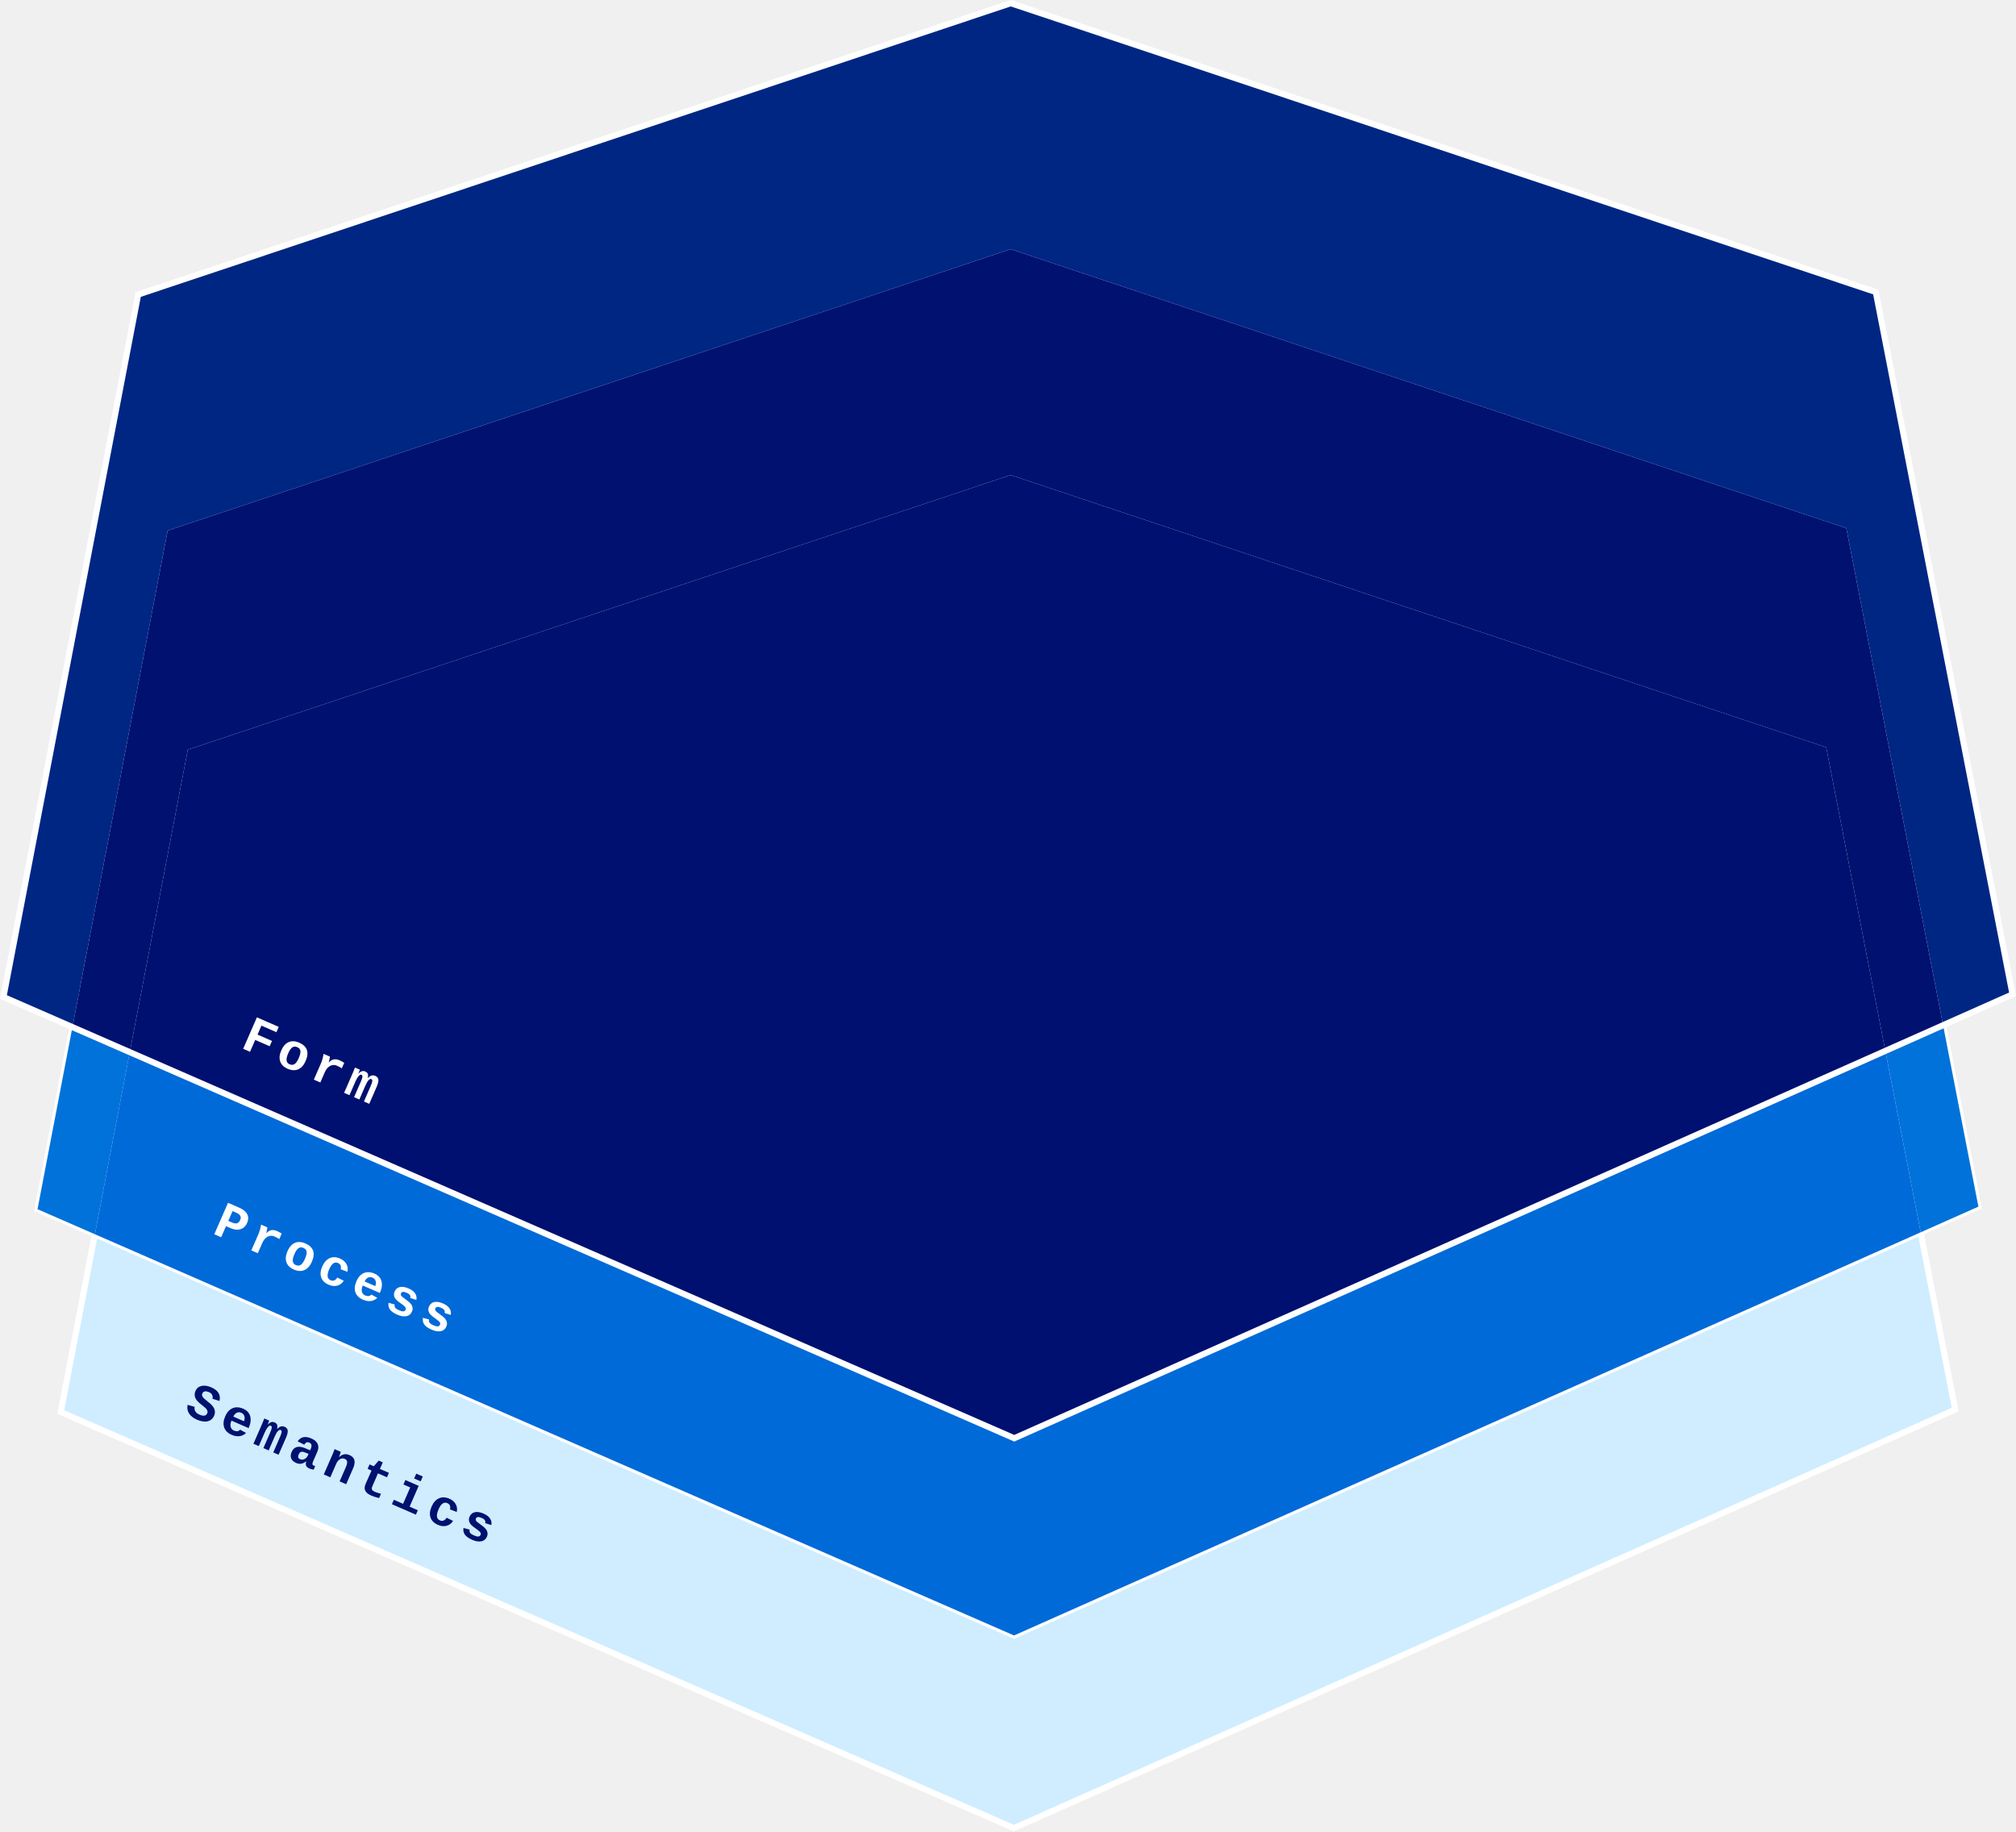
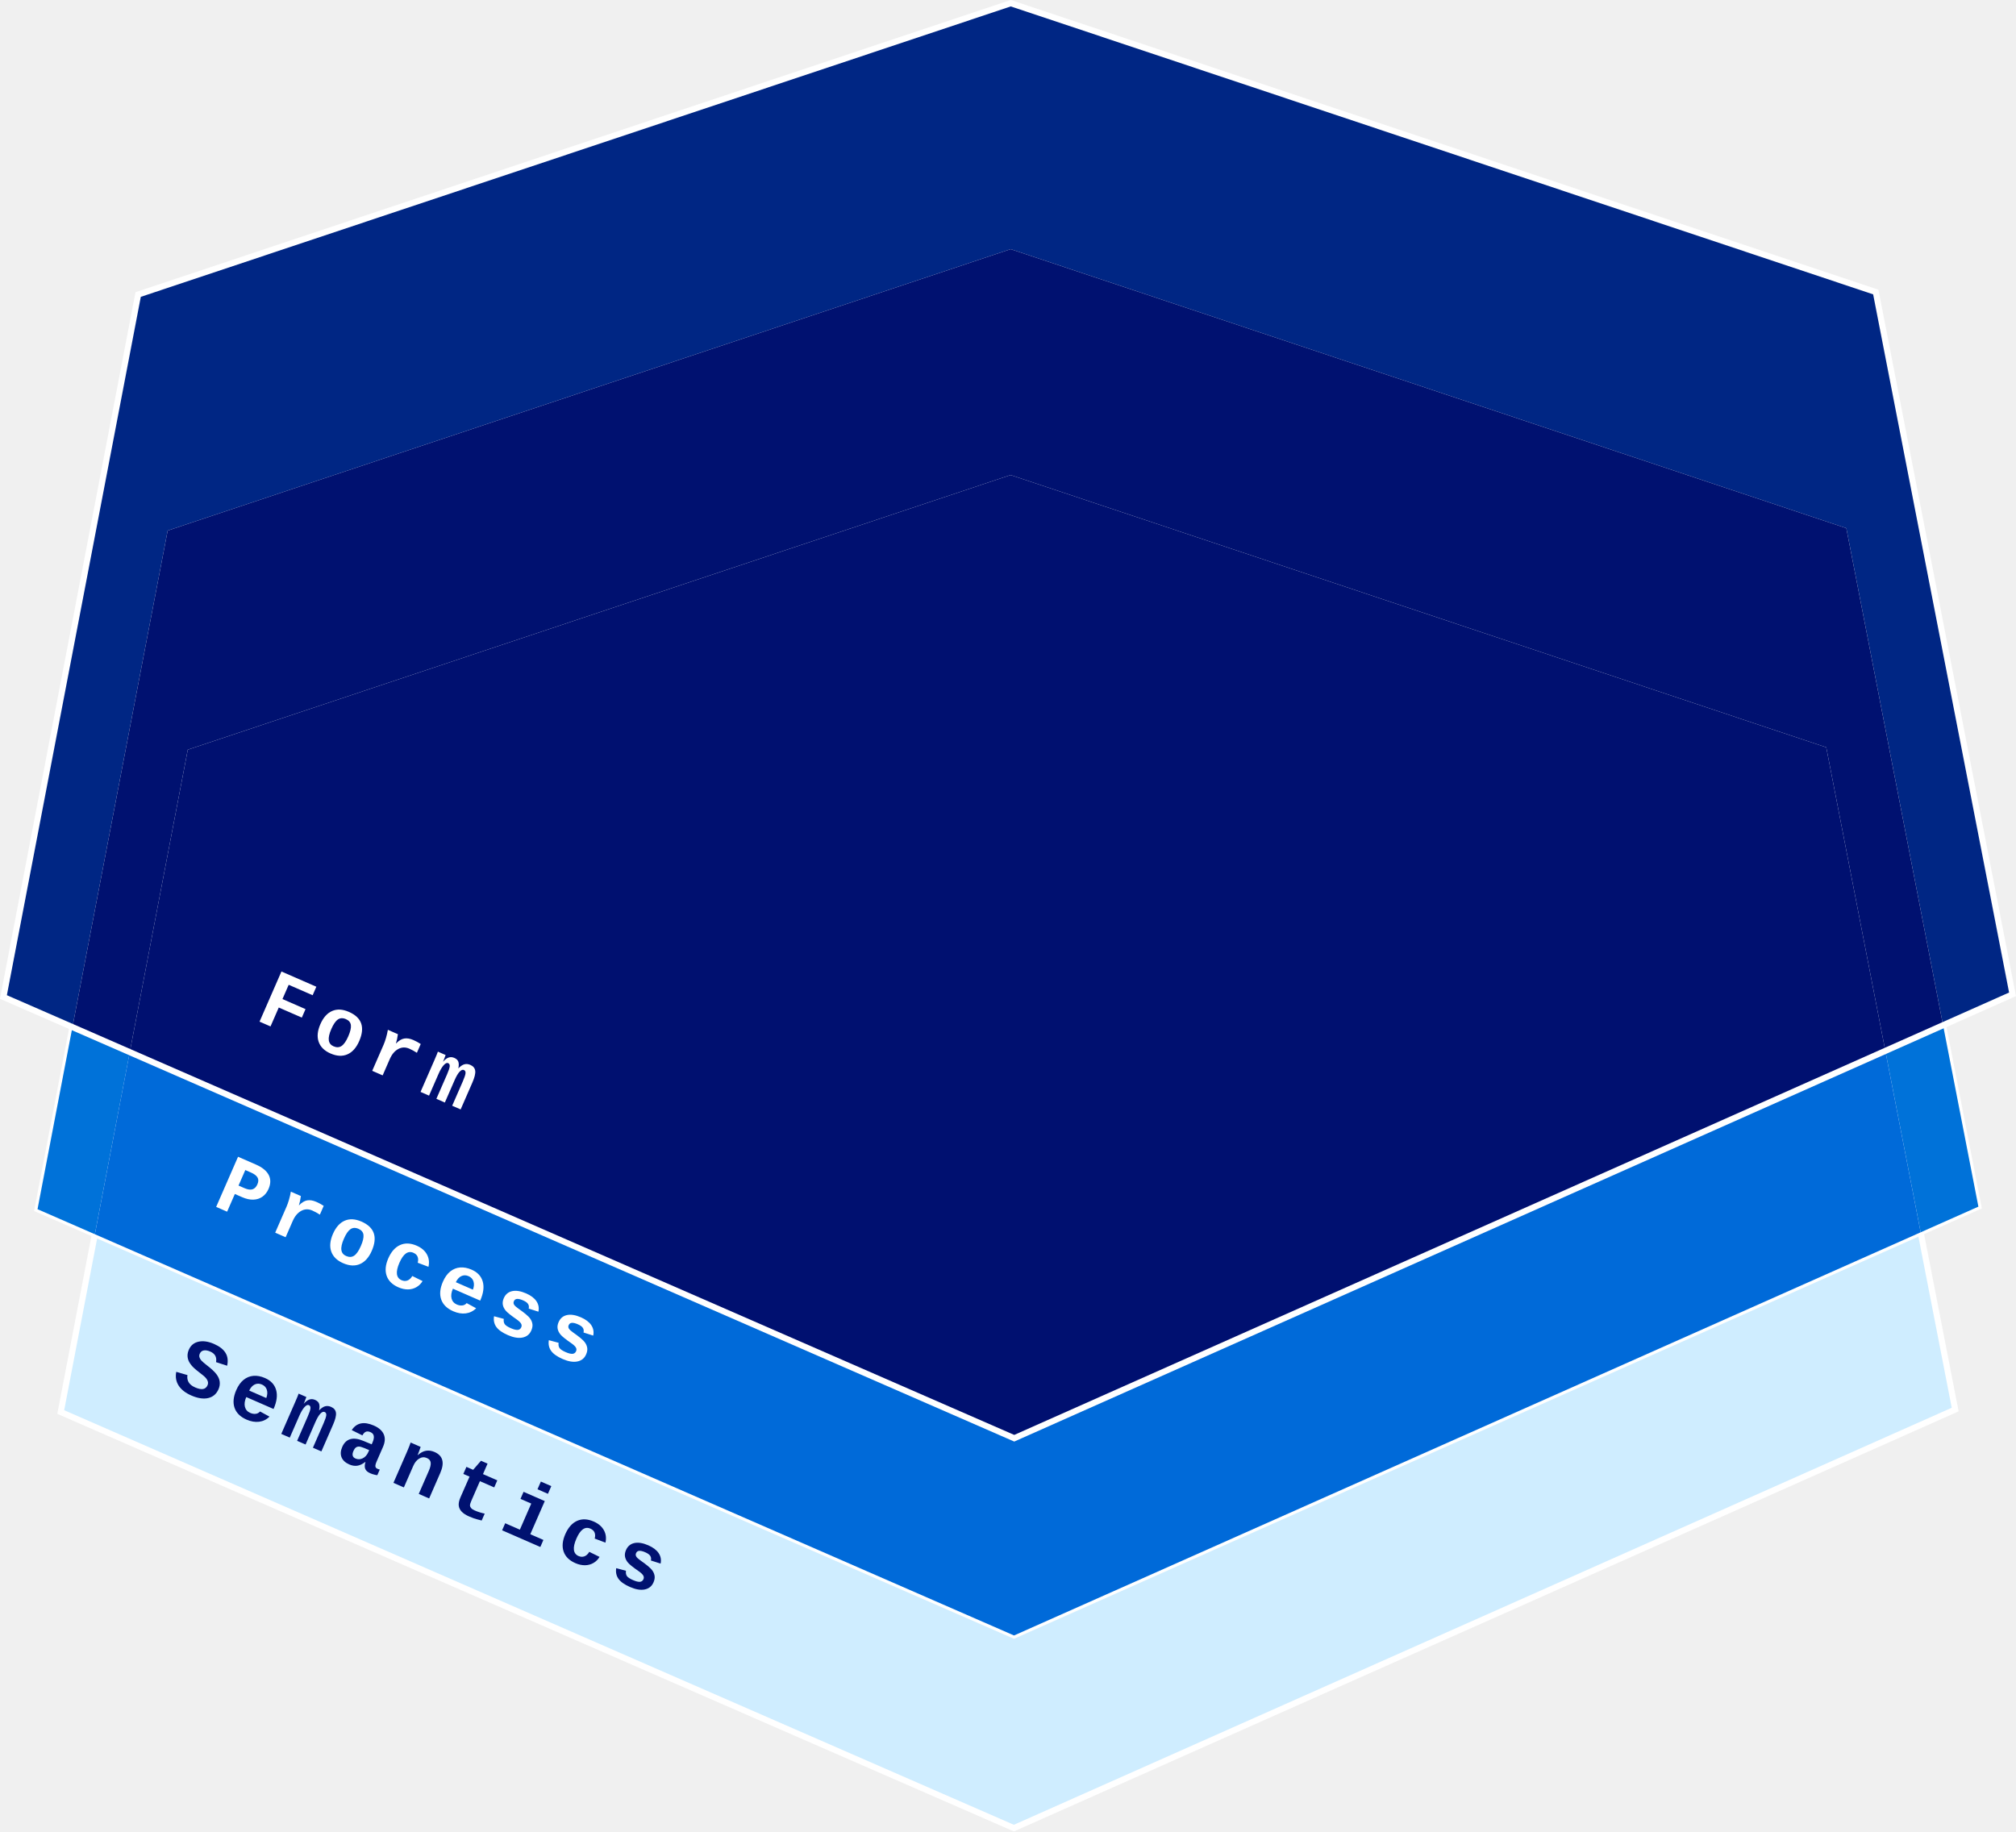
<svg xmlns="http://www.w3.org/2000/svg" id="Layer_2" data-name="Layer 2" viewBox="0 0 716.18 650.66">
  <defs>
    <style>
      .cls-1 {
        fill: #001070;
      }

      .cls-2 {
        fill: #0072d9;
      }

      .cls-3 {
        fill: #fff;
      }

      .cls-4 {
        fill: #b7ff08;
      }

      .cls-5 {
        fill: #006ad9;
      }

      .cls-6 {
        fill: #cfedff;
      }

      .cls-7 {
        fill: #001170;
      }

      .cls-8, .cls-9 {
        fill: none;
      }

      .cls-10 {
        isolation: isolate;
      }

      .cls-9 {
        stroke: #fff;
        stroke-miterlimit: 10;
        stroke-width: 2.16px;
      }

      .cls-11 {
        fill: #002684;
      }
    
      .hex-mono-text {
        font-family: 'Source Code Pro', 'Courier New', monospace;
        font-weight: 800;
-         font-size: 18.5px;
+         font-size: 29.5px;
        letter-spacing: 0.12em;
        text-transform: uppercase;
        font-variant: all-small-caps;
      }
      .text-white { fill: #ffffff; }
      .text-navy { fill: #001170; }
    </style>
  </defs>
  <g id="a">
    <g>
      <polyline class="cls-6" points="682.31 437.81 360.23 581.04 33.7 438.49 21.58 501.66 360.18 649.48 694.57 500.78 682.31 437.81" />
      <polygon class="cls-9" points="359.02 168.76 648.77 265.51 694.57 500.78 360.18 649.48 21.58 501.66 66.71 266.35 359.02 168.76" />
      <rect class="cls-8" x="101.51" y="377.24" width="17.37" height="160.73" transform="translate(-353.04 374.18) rotate(-66.25)" />
      <rect class="cls-8" x="93.6" y="441.07" width="17.37" height="160.73" transform="translate(-416.19 405.07) rotate(-66.25)" />
      <polygon class="cls-9" points="359.04 88.52 655.9 187.65 702.82 428.69 360.23 581.04 13.33 429.6 59.56 188.51 359.04 88.52" />
      <path class="cls-2" d="M25.73,364.91l-12.4,64.69,20.37,8.89,12.41-64.69-20.37-8.89M690.27,364.23l-20.51,9.12,12.55,64.46,20.51-9.12-12.55-64.46" />
      <polyline class="cls-11" points="359.08 1.14 49.08 104.64 1.22 354.21 25.73 364.91 59.56 188.51 359.04 88.52 655.9 187.65 690.27 364.23 714.95 353.26 666.37 103.75 359.08 1.14" />
      <polyline class="cls-7" points="359.04 88.52 59.56 188.51 25.73 364.91 46.1 373.8 66.71 266.35 359.02 168.76 648.77 265.51 669.76 373.35 690.27 364.23 655.9 187.65 359.04 88.52" />
      <polyline class="cls-1" points="359.02 168.76 66.71 266.35 46.1 373.8 360.31 510.97 669.76 373.35 648.77 265.51 359.02 168.76" />
      <rect class="cls-8" x="70.98" y="292.3" width="17.37" height="160.73" transform="translate(-293.53 295.5) rotate(-66.25)" />
      <polyline class="cls-5" points="669.76 373.35 360.31 510.97 46.1 373.8 33.7 438.49 360.23 581.04 682.31 437.81 669.76 373.35" />
      <polygon class="cls-9" points="359.08 1.14 666.37 103.75 714.95 353.26 360.31 510.97 1.22 354.21 49.08 104.64 359.08 1.14" />
      <g id="layer-labels">
-         <text transform="translate(85, 372) rotate(23.584)" class="hex-mono-text text-white">Form</text>
-         <text transform="translate(75, 438) rotate(23.584)" class="hex-mono-text text-white">Process</text>
-         <text transform="translate(65, 502) rotate(23.584)" class="hex-mono-text text-navy">Semantics</text>
+         <text transform="translate(90, 362) rotate(23.584)" class="hex-mono-text text-white">Form</text>
+         <text transform="translate(75, 428) rotate(23.584)" class="hex-mono-text text-white">Process</text>
+         <text transform="translate(60, 492) rotate(23.584)" class="hex-mono-text text-navy">Semantics</text>
      </g>
    </g>
  </g>
</svg>
